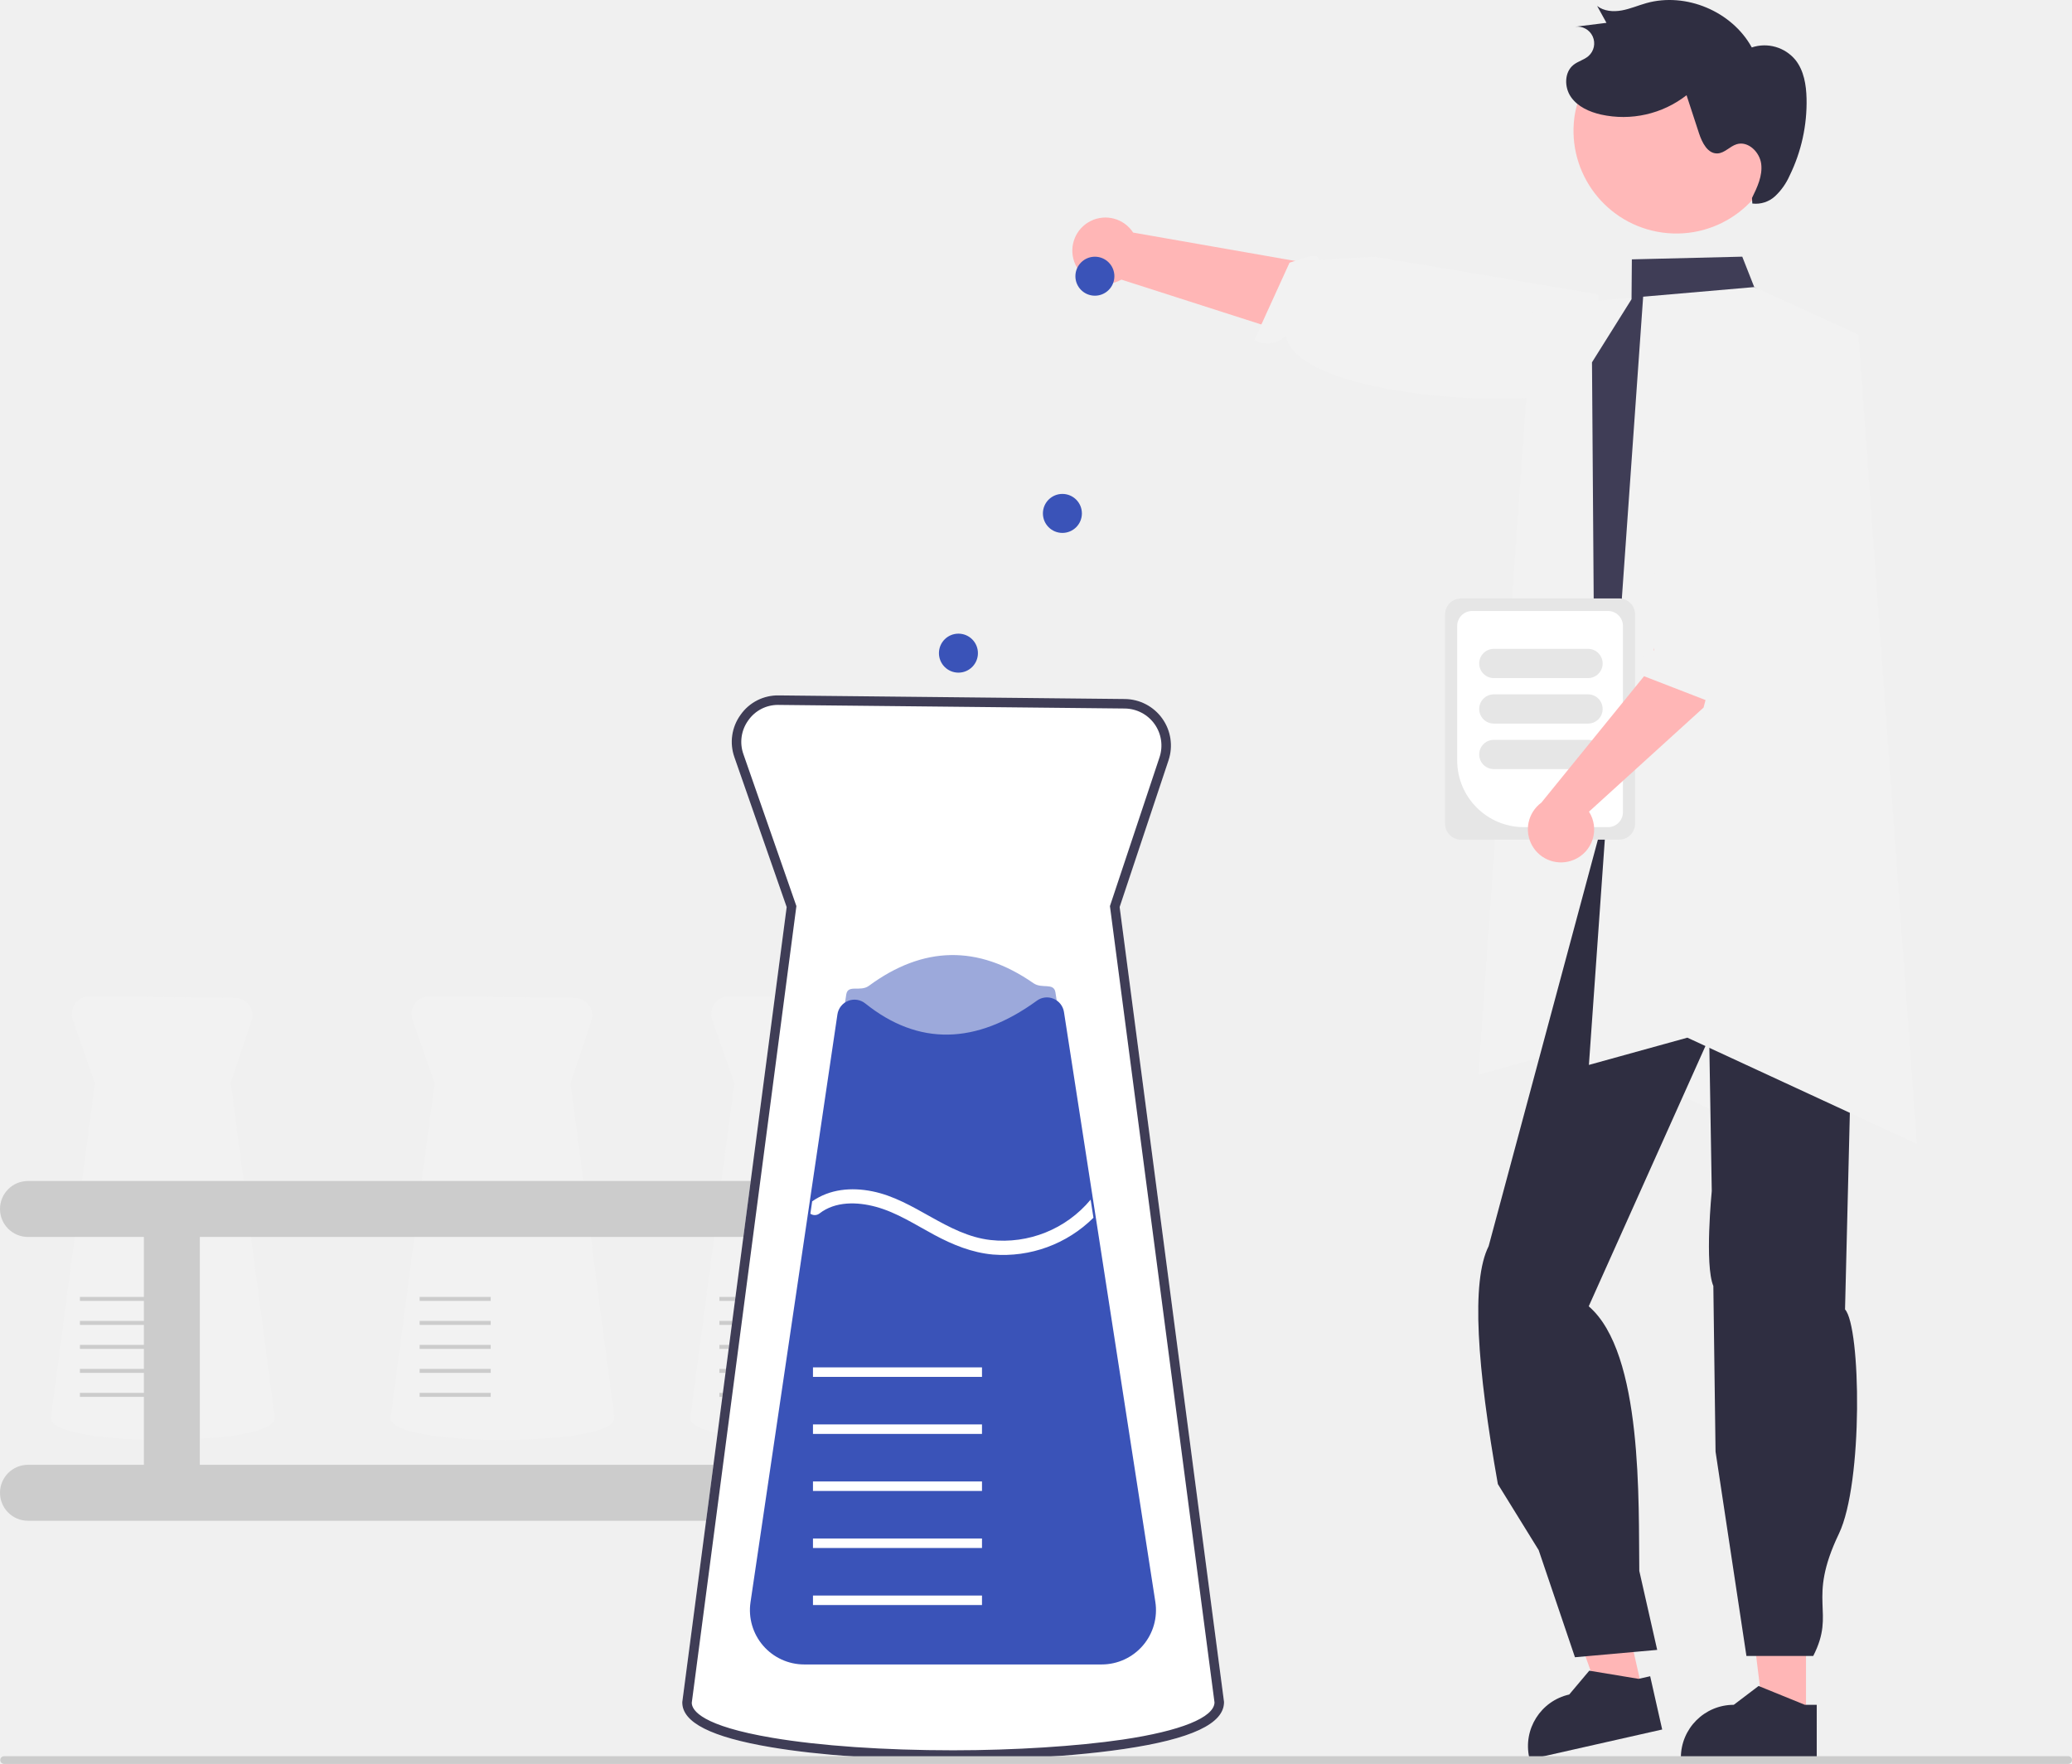
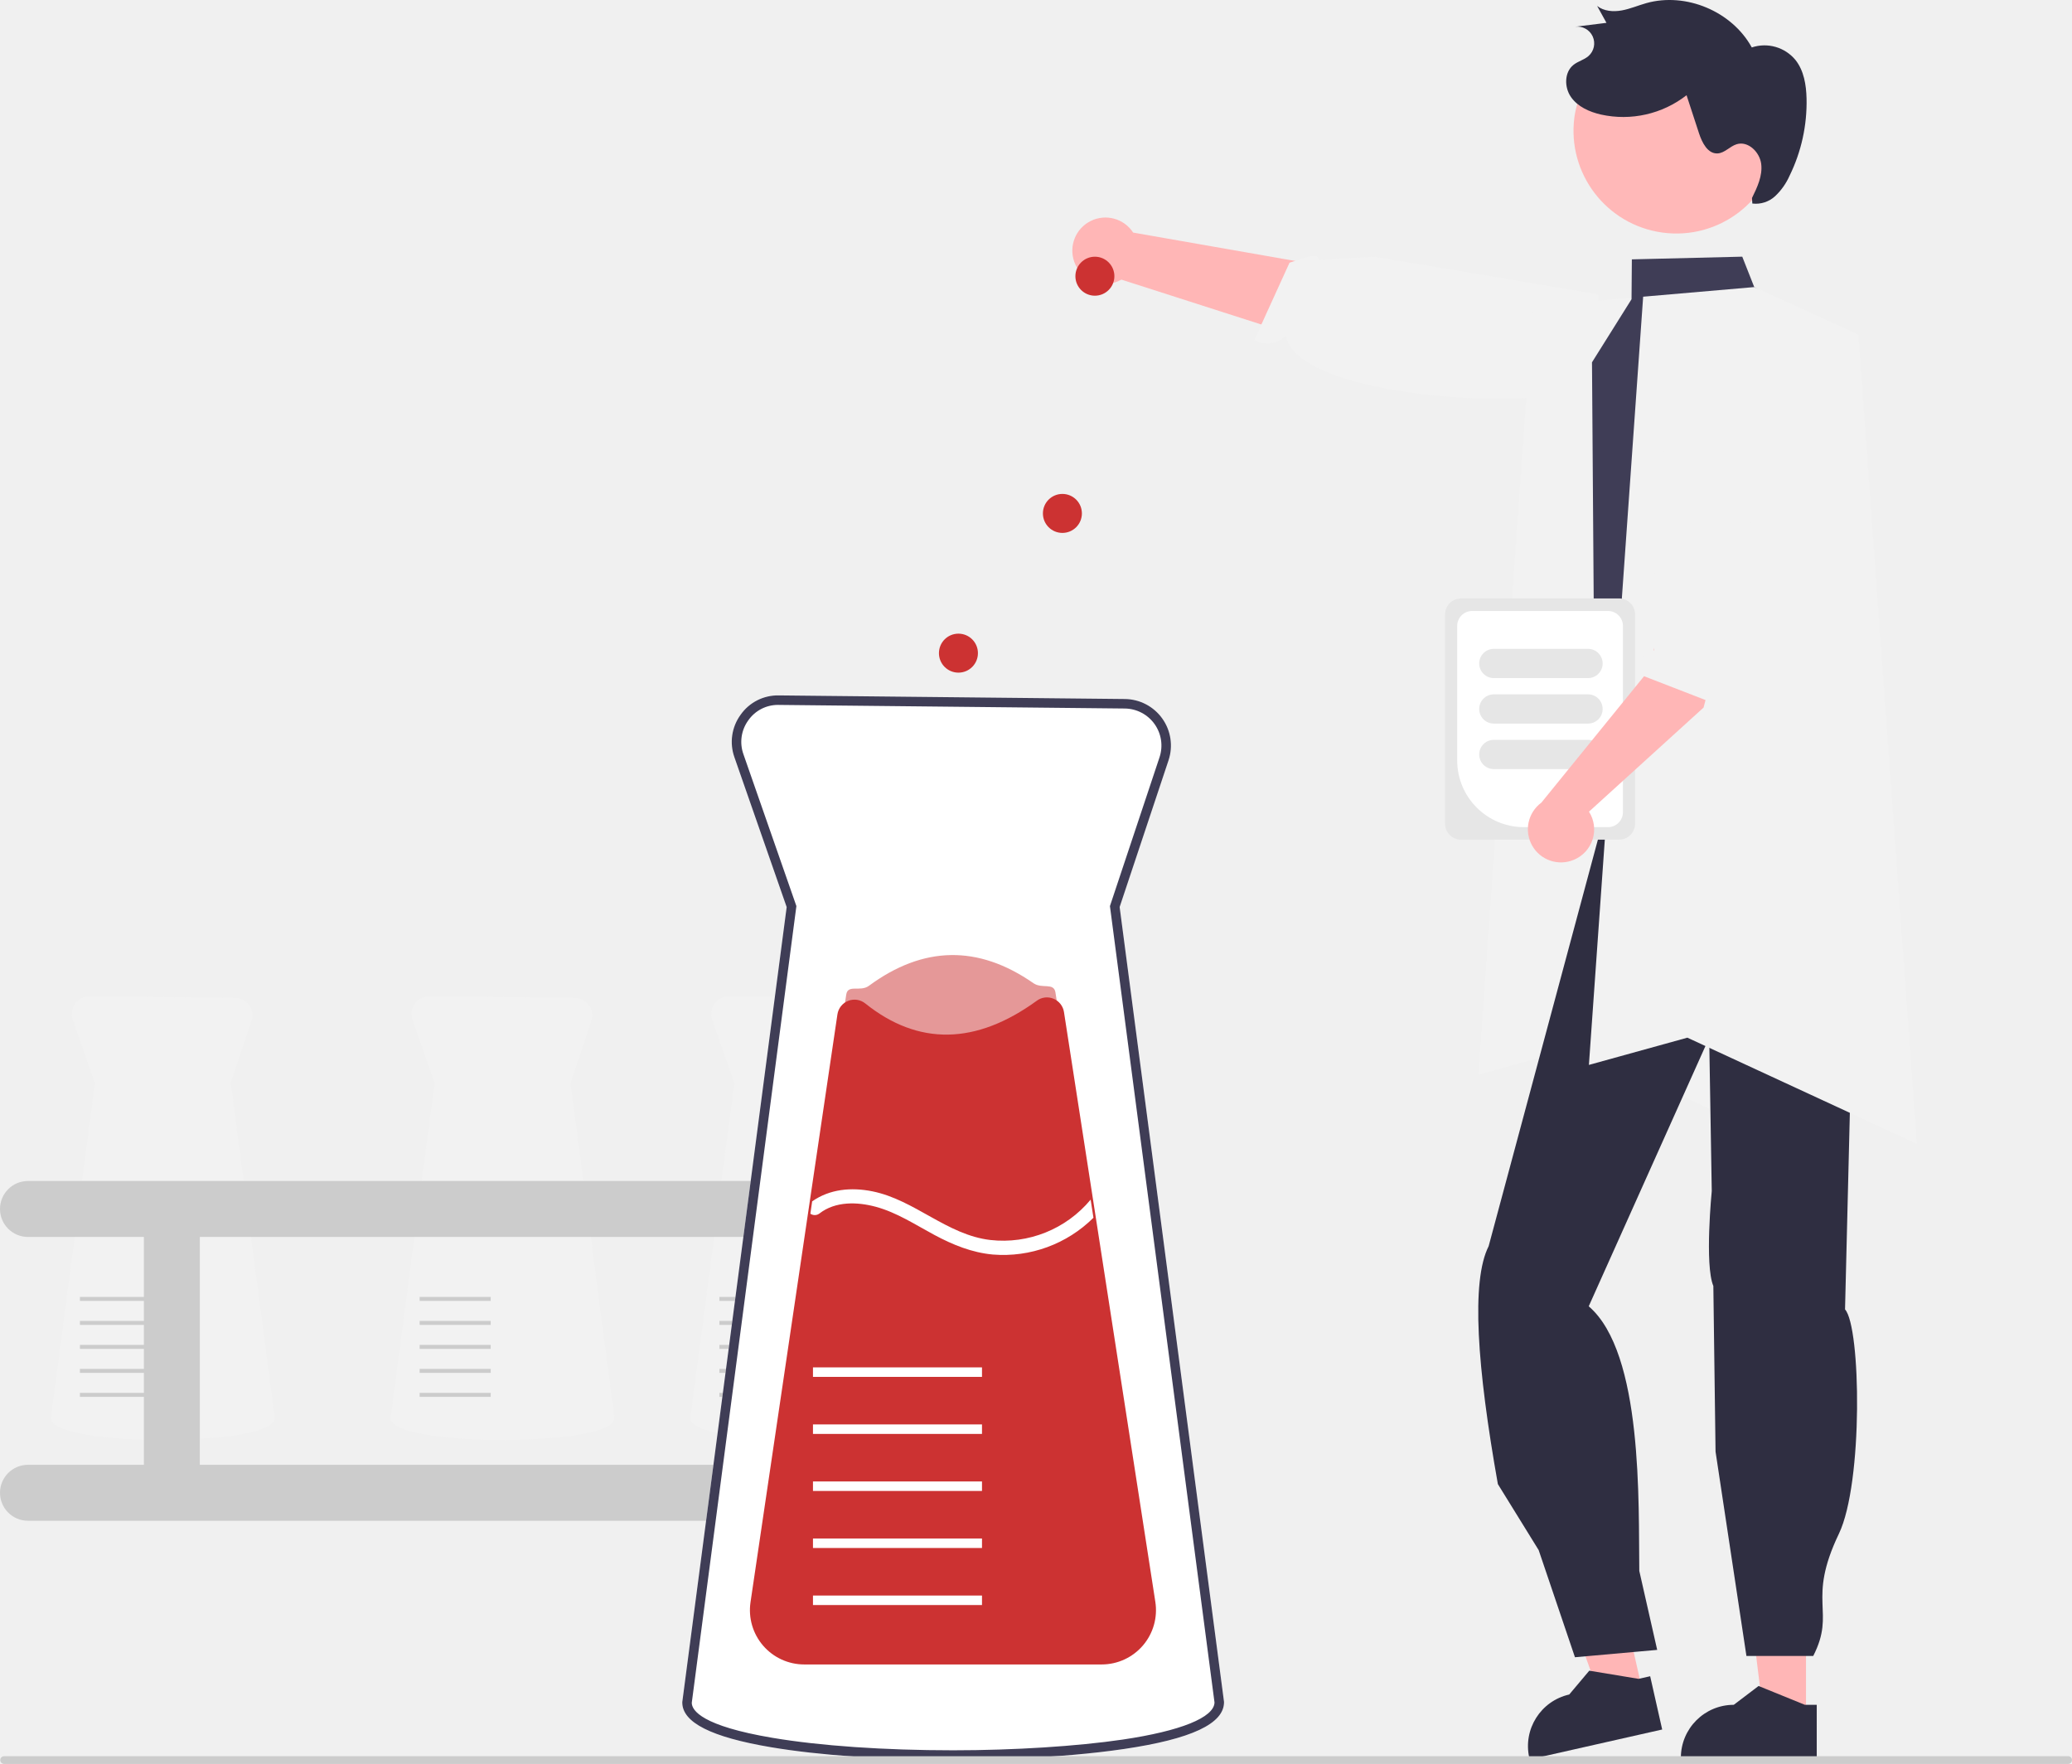
<svg xmlns="http://www.w3.org/2000/svg" data-name="Layer 1" width="637.748" height="542.828" viewBox="0 0 637.748 542.828">
  <path d="M611.767,259.126A10.132,10.132,0,0,0,626.293,264.637l87.876,28.188,29.084-22.818L629.904,250.16a10.187,10.187,0,0,0-18.138,8.966Z" transform="translate(-281.1258 -178.5859)" fill="#ffb6b6" />
  <path d="M774.531,296.795s-.796-1.953-11.311,2.296c-13.052,5.274-82.537,1.748-86.388-17.198a7.96,7.96,0,0,1-9.661,1.375l10.862-23.842c5.654-1.807,8.727-3.145,9.092-.842l17-1L772.976,269.175l1.903,23.766Z" transform="translate(-281.1258 -178.5859)" fill="#f2f2f2" />
  <polygon points="471.753 94.306 505.945 91.346 538 105.999 556 354.999 485.362 322.331 455.055 330.716 471.753 94.306" fill="#f2f2f2" />
  <polygon points="555.874 528.874 542.905 528.873 536.735 478.848 555.876 478.849 555.874 528.874" fill="#ffb6b6" />
  <path d="M840.307,720.031l-41.819-.002v-.529a16.278,16.278,0,0,1,16.277-16.277h.001l7.639-5.795,14.252,5.796,3.651 0Z" transform="translate(-281.1258 -178.5859)" fill="#2f2e41" />
  <polygon points="505.615 520.701 492.964 523.557 475.926 476.12 494.598 471.904 505.615 520.701" fill="#ffb6b6" />
  <path d="M792.736,710.821l-40.792,9.21-.117-.516A16.278,16.278,0,0,1,764.12,700.053l.001-0,6.175-7.335,15.179,2.514,3.561-.804Z" transform="translate(-281.1258 -178.5859)" fill="#2f2e41" />
  <path d="M853.426,401.633c6.081,18.339,5.438,38.246-1.462,59.612l-2.949,120.293c4.876,5.366,5.621,53.38-1.889,69.047-10.03,20.921-.806,23.718-7.896,37.598H818.665l-9.505-62.881-.677-50.969c-2.731-6.467-.489-29.225-.489-29.225L807.205,497.917,770.126,580.585c16.799,14.379,15.287,60.826,15.564,81.427l5.508,24.309-25.31,2.263-11.169-32.967-12.558-20.315c-6.399-35.996-8.297-62.422-2.841-73.216l37.222-138.486Z" transform="translate(-281.1258 -178.5859)" fill="#2f2e41" />
  <path d="M856.061,395.512l-3.39-6.78c-4.15-25.71-8.25-49.69-2.68-71.26.35-18.83-5.47-36.52-21.63-46.18l-7.29-4.36-3.69-9.36-33.98.83-.1,12.27-12.17,19.41v.08l.76,105.62,3.36,10.9-5.07,12.68,2.69,8.09,66.99-10.71,7.79-1.25a13.918,13.918,0,0,0,2.59-1.13,14.232,14.232,0,0,0,6.22-6.95c.07-.17.13-.33.19-.5a13.934,13.934,0,0,0,.9-4.3A14.303,14.303,0,0,0,856.061,395.512Z" transform="translate(-281.1258 -178.5859)" fill="#3f3d56" />
  <path d="M857.551,402.612a13.934,13.934,0,0,1-.9,4.3l-6.41,7.45a13.918,13.918,0,0,1-2.59,1.13l-7.79,1.25,11.27-21.19-24.77-54.23Z" transform="translate(-281.1258 -178.5859)" opacity="0.2" />
  <path d="M331.253,621.713a148.84,148.84,0,0,1-23.52-1.628c-7.248-1.226-10.924-2.967-10.924-5.176l.003-.04L310.334,511.919l-6.81-19.522a5.409,5.409,0,0,1,5.163-7.19l44.784.466a5.409,5.409,0,0,1,5.075,7.119l-6.375,19.124,13.522,102.953C365.697,620.281,344.046,621.713,331.253,621.713Z" transform="translate(-281.1258 -178.5859)" fill="#f2f2f2" />
  <rect x="24.602" y="428.635" width="21.876" height="1.23" fill="#ccc" />
  <rect x="24.602" y="421.254" width="21.876" height="1.23" fill="#ccc" />
  <rect x="24.602" y="413.874" width="21.876" height="1.23" fill="#ccc" />
  <rect x="24.602" y="406.493" width="21.876" height="1.23" fill="#ccc" />
  <rect x="24.602" y="399.112" width="21.876" height="1.23" fill="#ccc" />
  <path d="M528.073,621.713a148.84,148.84,0,0,1-23.52-1.628c-7.248-1.226-10.924-2.967-10.924-5.176l.003-.04L507.154,511.919l-6.81-19.522a5.409,5.409,0,0,1,5.163-7.19l44.784.466a5.409,5.409,0,0,1,5.075,7.119l-6.375,19.124,13.522,102.953C562.516,620.281,540.865,621.713,528.073,621.713Z" transform="translate(-281.1258 -178.5859)" fill="#f2f2f2" />
  <rect x="221.422" y="428.635" width="21.876" height="1.23" fill="#ccc" />
  <rect x="221.422" y="421.254" width="21.876" height="1.23" fill="#ccc" />
  <rect x="221.422" y="413.874" width="21.876" height="1.23" fill="#ccc" />
  <rect x="221.422" y="406.493" width="21.876" height="1.23" fill="#ccc" />
  <rect x="221.422" y="399.112" width="21.876" height="1.23" fill="#ccc" />
  <path d="M435.814,621.713a148.84,148.84,0,0,1-23.52-1.628c-7.248-1.226-10.924-2.967-10.924-5.176l.003-.04L414.895,511.919l-6.81-19.522a5.409,5.409,0,0,1,5.163-7.19l44.784.466a5.409,5.409,0,0,1,5.075,7.119l-6.375,19.124,13.522,102.953C470.257,620.281,448.606,621.713,435.814,621.713Z" transform="translate(-281.1258 -178.5859)" fill="#f2f2f2" />
  <rect x="129.163" y="428.635" width="21.876" height="1.23" fill="#ccc" />
  <rect x="129.163" y="421.254" width="21.876" height="1.23" fill="#ccc" />
  <rect x="129.163" y="413.874" width="21.876" height="1.23" fill="#ccc" />
  <rect x="129.163" y="406.493" width="21.876" height="1.23" fill="#ccc" />
  <rect x="129.163" y="399.112" width="21.876" height="1.23" fill="#ccc" />
  <path d="M581.275,629.363H539.451V559.246h41.824a8.611,8.611,0,0,0,0-17.222H289.737a8.611,8.611,0,0,0,0,17.222h35.674v70.117H289.737a8.611,8.611,0,0,0,0,17.222H581.275a8.611,8.611,0,1,0,0-17.222Zm-238.644,0V559.246h179.598v70.117Z" transform="translate(-281.1258 -178.5859)" fill="#ccc" />
  <path d="M574.502,720.147c-21.392,0-41.344-1.383-56.178-3.892-18.3-3.095-27.197-7.594-27.197-13.751l.01-.194,32.12-244.578L507.177,411.632a14.157,14.157,0,0,1,1.891-13.075,13.998,13.998,0,0,1,11.802-5.968L627.357,393.698A14.325,14.325,0,0,1,640.798,412.553l-15.053,45.161,32.126,244.6v.094c.004,6.639-10.068,11.353-30.79,14.411C606.723,719.823,583.529,720.147,574.502,720.147Z" transform="translate(-281.1258 -178.5859)" fill="#fff" />
  <path d="M574.502,720.147c-21.392,0-41.344-1.383-56.178-3.892-18.3-3.095-27.197-7.594-27.197-13.751l.01-.194,32.12-244.578L507.177,411.632a14.157,14.157,0,0,1,1.891-13.075,13.998,13.998,0,0,1,11.802-5.968L627.357,393.698A14.325,14.325,0,0,1,640.798,412.553l-15.053,45.161,32.126,244.6v.094c.004,6.639-10.068,11.353-30.79,14.411C606.723,719.823,583.529,720.147,574.502,720.147ZM520.575,395.511a11.127,11.127,0,0,0-9.131,4.752,11.263,11.263,0,0,0-1.504,10.404l16.31,46.755-.045.344L494.048,702.599c.006,2.398,3.223,7.128,24.765,10.77,14.678,2.484,34.455,3.852,55.689,3.852,18.665,0,38.16-1.233,52.15-3.297,17.872-2.637,28.167-6.799,28.291-11.429L622.756,457.428l15.266-45.8a11.4,11.4,0,0,0-10.695-15.004l-106.504-1.109C520.74,395.512,520.657,395.511,520.575,395.511Z" transform="translate(-281.1258 -178.5859)" fill="#3f3d56" />
-   <path d="M635.205,672.578H513.8l19.245-130.138.524-3.587,8.018-54.177c.489-3.305,4.294-.738,6.984-2.719,16.702-12.3,33.604-12.656,50.653-.801,2.635,1.832,6.276-.312,6.767,2.86l8.423,54.341.814,5.256Z" transform="translate(-281.1258 -178.5859)" fill="#3A53B8" opacity="0.5" />
-   <path d="M620.221,690.802H528.654A16.706,16.706,0,0,1,512.128,671.651l26.753-180.909a5.309,5.309,0,0,1,8.586-3.347c16.305,13.062,34.075,12.767,52.816-.87a5.212,5.212,0,0,1,5.102-.594,5.298,5.298,0,0,1,3.226,4.107l28.12,181.5a16.707,16.707,0,0,1-16.51,19.264Z" transform="translate(-281.1258 -178.5859)" fill="#3A53B8" />
+   <path d="M635.205,672.578H513.8l19.245-130.138.524-3.587,8.018-54.177c.489-3.305,4.294-.738,6.984-2.719,16.702-12.3,33.604-12.656,50.653-.801,2.635,1.832,6.276-.312,6.767,2.86l8.423,54.341.814,5.256Z" transform="translate(-281.1258 -178.5859)" fill="#CC3232" opacity="0.5" />
+   <path d="M620.221,690.802H528.654A16.706,16.706,0,0,1,512.128,671.651l26.753-180.909a5.309,5.309,0,0,1,8.586-3.347c16.305,13.062,34.075,12.767,52.816-.87a5.212,5.212,0,0,1,5.102-.594,5.298,5.298,0,0,1,3.226,4.107l28.12,181.5a16.707,16.707,0,0,1-16.51,19.264Z" transform="translate(-281.1258 -178.5859)" fill="#CC3232" />
  <rect x="250.227" y="491.007" width="52.024" height="2.925" fill="#fff" />
  <rect x="250.227" y="473.454" width="52.024" height="2.925" fill="#fff" />
  <rect x="250.227" y="455.902" width="52.024" height="2.925" fill="#fff" />
  <rect x="250.227" y="438.349" width="52.024" height="2.925" fill="#fff" />
  <rect x="250.227" y="420.796" width="52.024" height="2.925" fill="#fff" />
  <path d="M617.682,553.336a39.42,39.42,0,0,1-30.936,11.321c-6.465-.585-12.36-2.999-18.035-6.041-5.865-3.145-11.541-6.904-18.035-8.659-5.69-1.536-12.433-1.741-17.319,2.062a2.374,2.374,0,0,1-2.808.073l.556-3.803c5.441-3.803,12.053-4.388,18.533-3.086,13.047,2.633,22.95,13.428,36.319,14.978A35.034,35.034,0,0,0,616.804,547.778l.015-.015Z" transform="translate(-281.1258 -178.5859)" fill="#fff" />
  <path d="M918.874,720.224a1.186,1.186,0,0,1-1.19,1.19h-635.29a1.19,1.19,0,0,1,0-2.38h635.29A1.187,1.187,0,0,1,918.874,720.224Z" transform="translate(-281.1258 -178.5859)" fill="#ccc" />
  <polygon points="505.753 91.306 539.945 88.346 572 102.999 590 351.999 519.362 319.331 489.055 327.716 505.753 91.306" fill="#f2f2f2" />
-   <circle cx="337" cy="84.999" r="6" fill="#3A53B8" />
-   <circle cx="327" cy="157.999" r="6" fill="#3A53B8" />
-   <circle cx="295" cy="200.999" r="6" fill="#3A53B8" />
+   <circle cx="337" cy="84.999" r="6" fill="#CC3232" />
+   <circle cx="327" cy="157.999" r="6" fill="#CC3232" />
+   <circle cx="295" cy="200.999" r="6" fill="#CC3232" />
  <path d="M725.911,432.072V367.663a4.923,4.923,0,0,1,4.917-4.917H779.472a4.923,4.923,0,0,1,4.917,4.917v64.409a4.923,4.923,0,0,1-4.917,4.917H730.829A4.923,4.923,0,0,1,725.911,432.072Z" transform="translate(-281.1258 -178.5859)" fill="#e6e6e6" />
  <path d="M729.643,412.618V371.21a4.61,4.61,0,0,1,4.605-4.605h41.805a4.61,4.61,0,0,1,4.605,4.605v57.316a4.61,4.61,0,0,1-4.605,4.605H750.155A20.536,20.536,0,0,1,729.643,412.618Z" transform="translate(-281.1258 -178.5859)" fill="#fff" />
  <path d="M736.411,382.763a4.505,4.505,0,0,1,4.5-4.5h29a4.5,4.5,0,0,1,0,9h-29A4.505,4.505,0,0,1,736.411,382.763Z" transform="translate(-281.1258 -178.5859)" fill="#e6e6e6" />
  <path d="M736.411,396.763a4.505,4.505,0,0,1,4.5-4.5h29a4.5,4.5,0,0,1,0,9h-29A4.505,4.505,0,0,1,736.411,396.763Z" transform="translate(-281.1258 -178.5859)" fill="#e6e6e6" />
  <path d="M736.411,410.763a4.505,4.505,0,0,1,4.5-4.5h29a4.5,4.5,0,0,1,0,9h-29A4.505,4.505,0,0,1,736.411,410.763Z" transform="translate(-281.1258 -178.5859)" fill="#e6e6e6" />
  <path d="M765.538,443.184a10.132,10.132,0,0,0,4.669-14.819l35.27-32.04,12.373-47.862-21.959-1.827-6.713,37.558-33.632,41.397a10.187,10.187,0,0,0,9.992,17.593Z" transform="translate(-281.1258 -178.5859)" fill="#ffb6b6" />
  <path d="M821.234,305.24s5.352.079,2.941,11.161c-1.93,8.872-9.252,58.797-15.096,69.966a7.96,7.96,0,0,1,1.928,9.566l-24.426-9.476c-2.129-5.541,1.441-7.264,3.719-7.761l-.447-17.381,3.502-44.304,24.011-11.897Z" transform="translate(-281.1258 -178.5859)" fill="#f2f2f2" />
  <path d="M828.428,223.222a31.647,31.647,0,0,1-62.715-8.536l.061-.449a31.647,31.647,0,0,1,62.644,8.983Z" transform="translate(-281.1258 -178.5859)" fill="#ffb8b8" />
  <path d="M820.374,239.522c1.625-3.301,3.295-6.846,2.838-10.497s-4.037-7.141-7.553-6.056c-2.102.649-3.692,2.725-5.889,2.831-3.024.146-4.758-3.315-5.699-6.192l-3.833-11.719a31.708,31.708,0,0,1-26.335,5.951c-3.559-.814-7.155-2.4-9.243-5.396s-2.075-7.641.788-9.906c1.404-1.111,3.273-1.532,4.615-2.718a5.171,5.171,0,0,0-4.129-8.999l9.652-1.206-2.876-5.201c2.072,1.634,4.956,1.853,7.553,1.386s5.043-1.537,7.583-2.25c12.196-3.423,26.37,2.529,32.466,13.633a12.356,12.356,0,0,1,13.472,3.89c2.584,3.279,3.287,7.656,3.387,11.83a51.324,51.324,0,0,1-5.232,23.775,19.477,19.477,0,0,1-4.395,6.235,8.797,8.797,0,0,1-7.061,2.309" transform="translate(-281.1258 -178.5859)" fill="#2f2e41" />
</svg>
